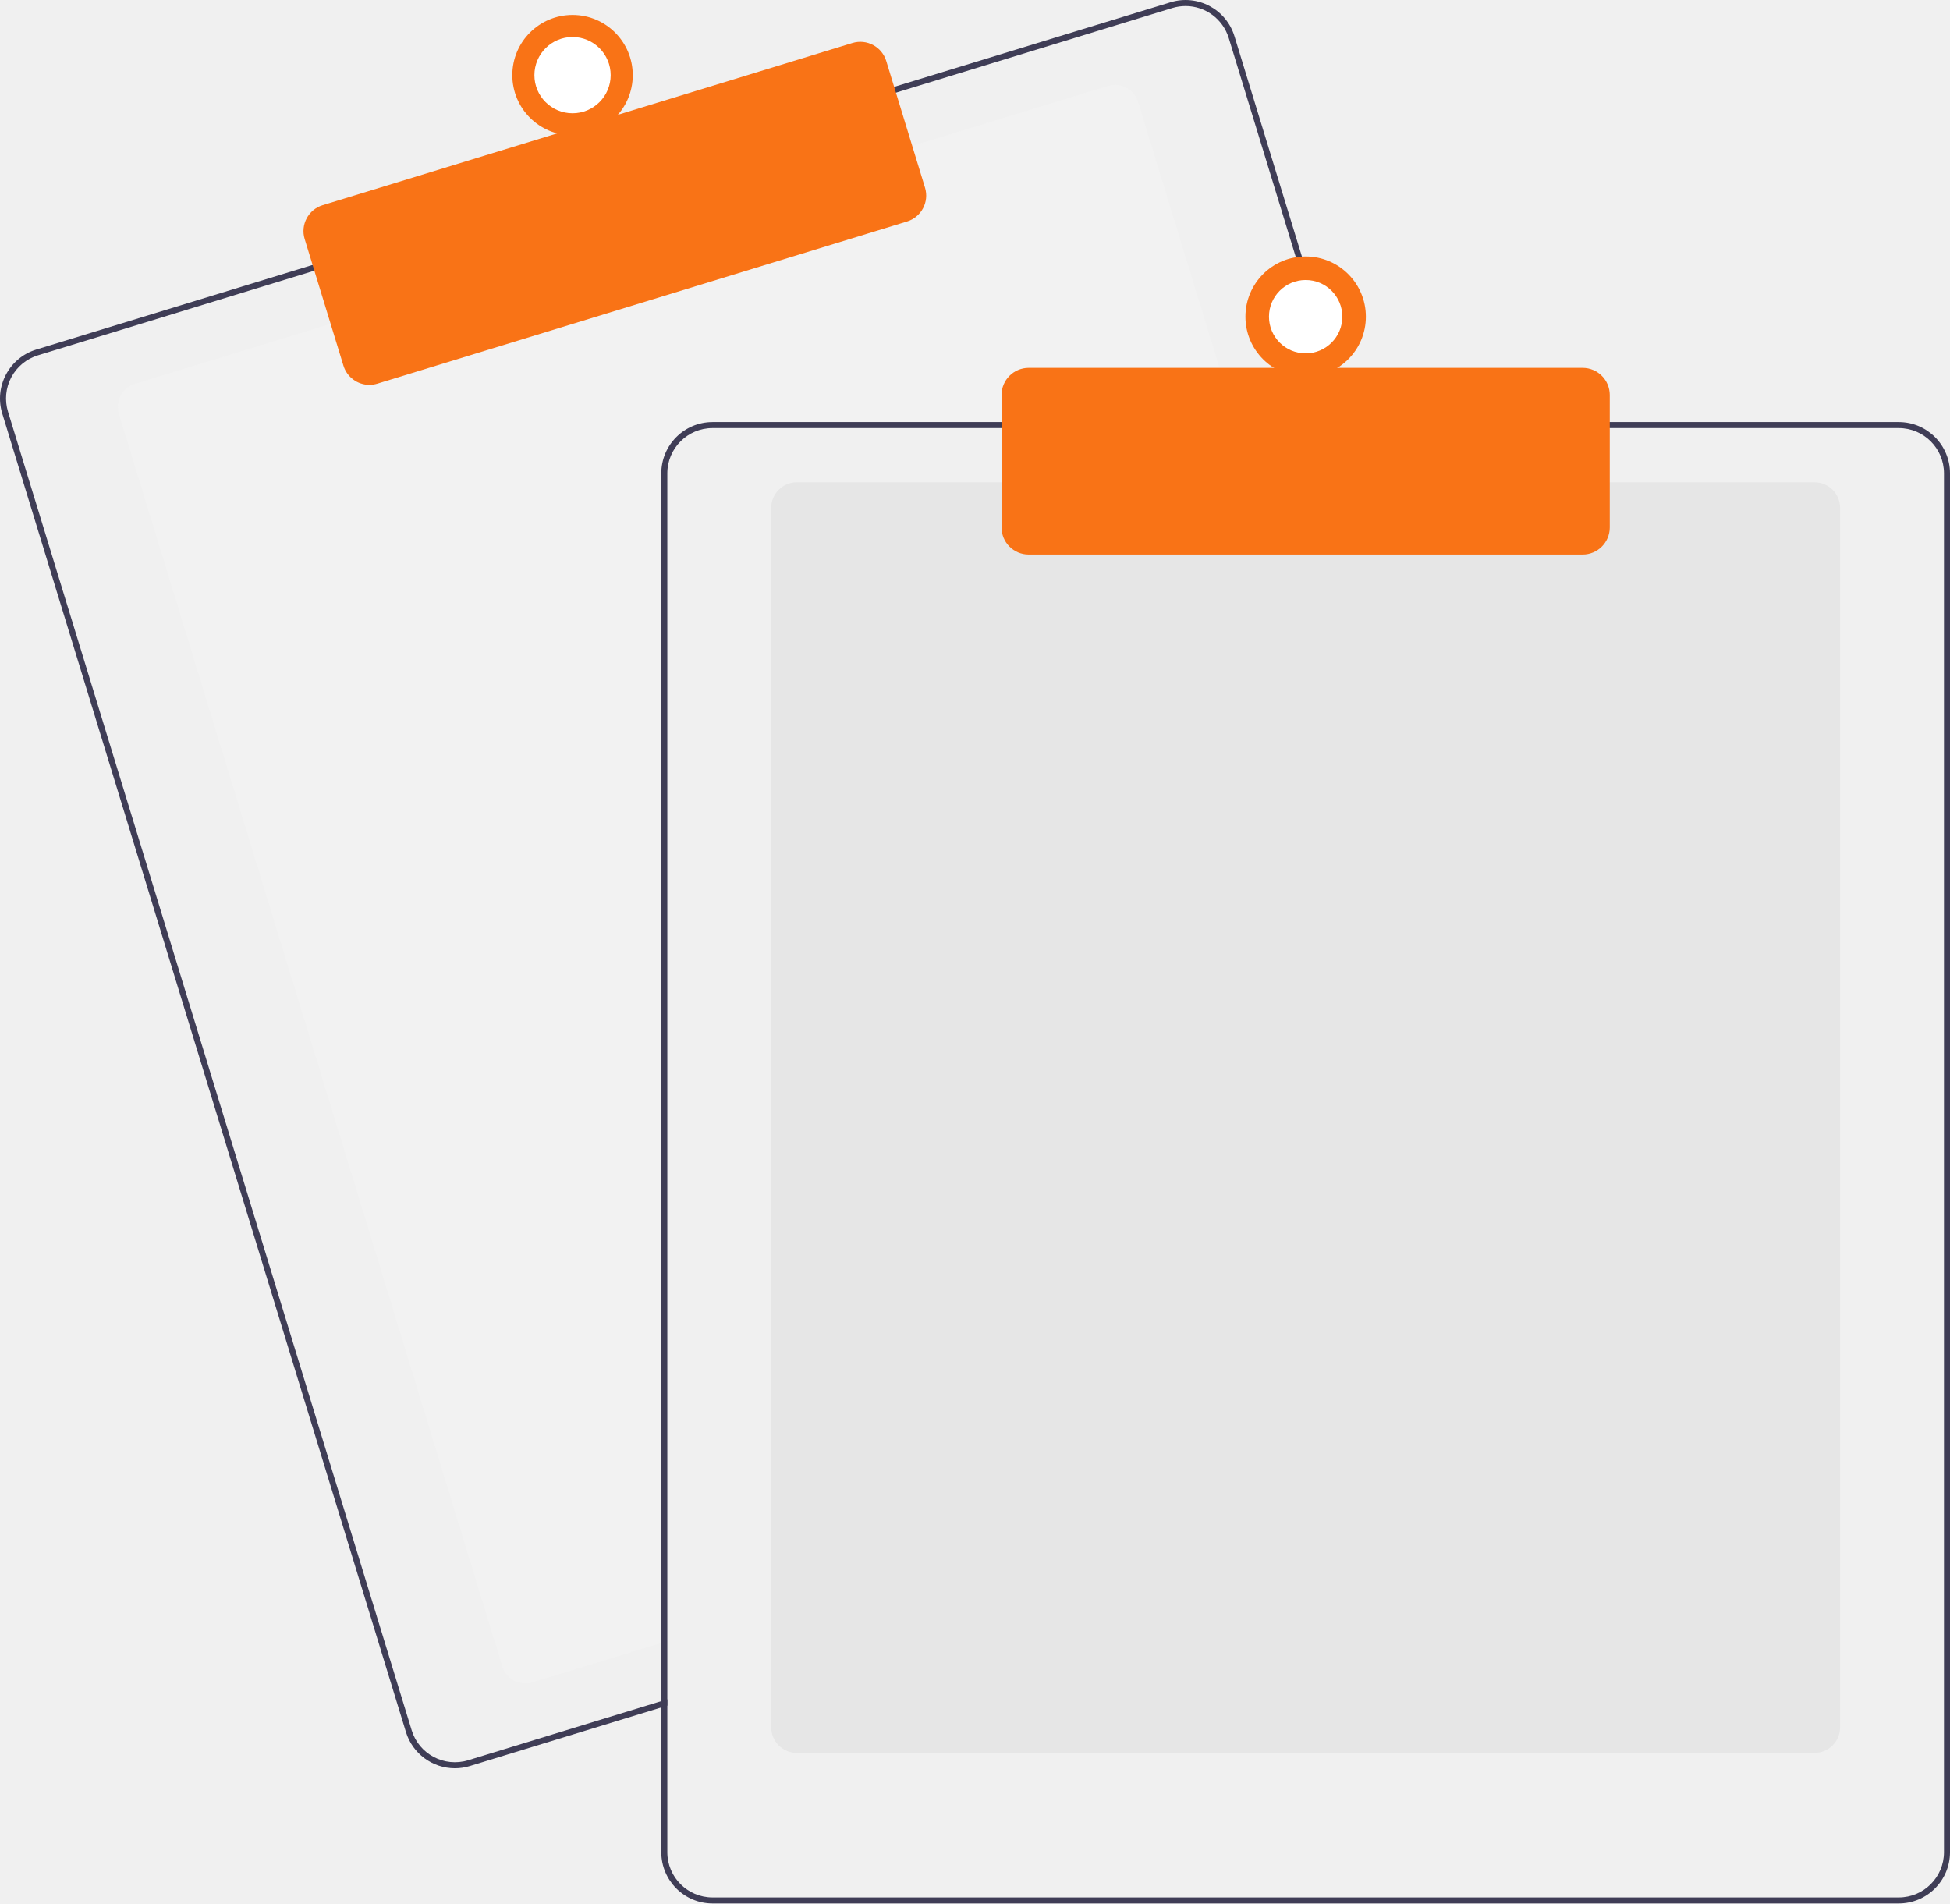
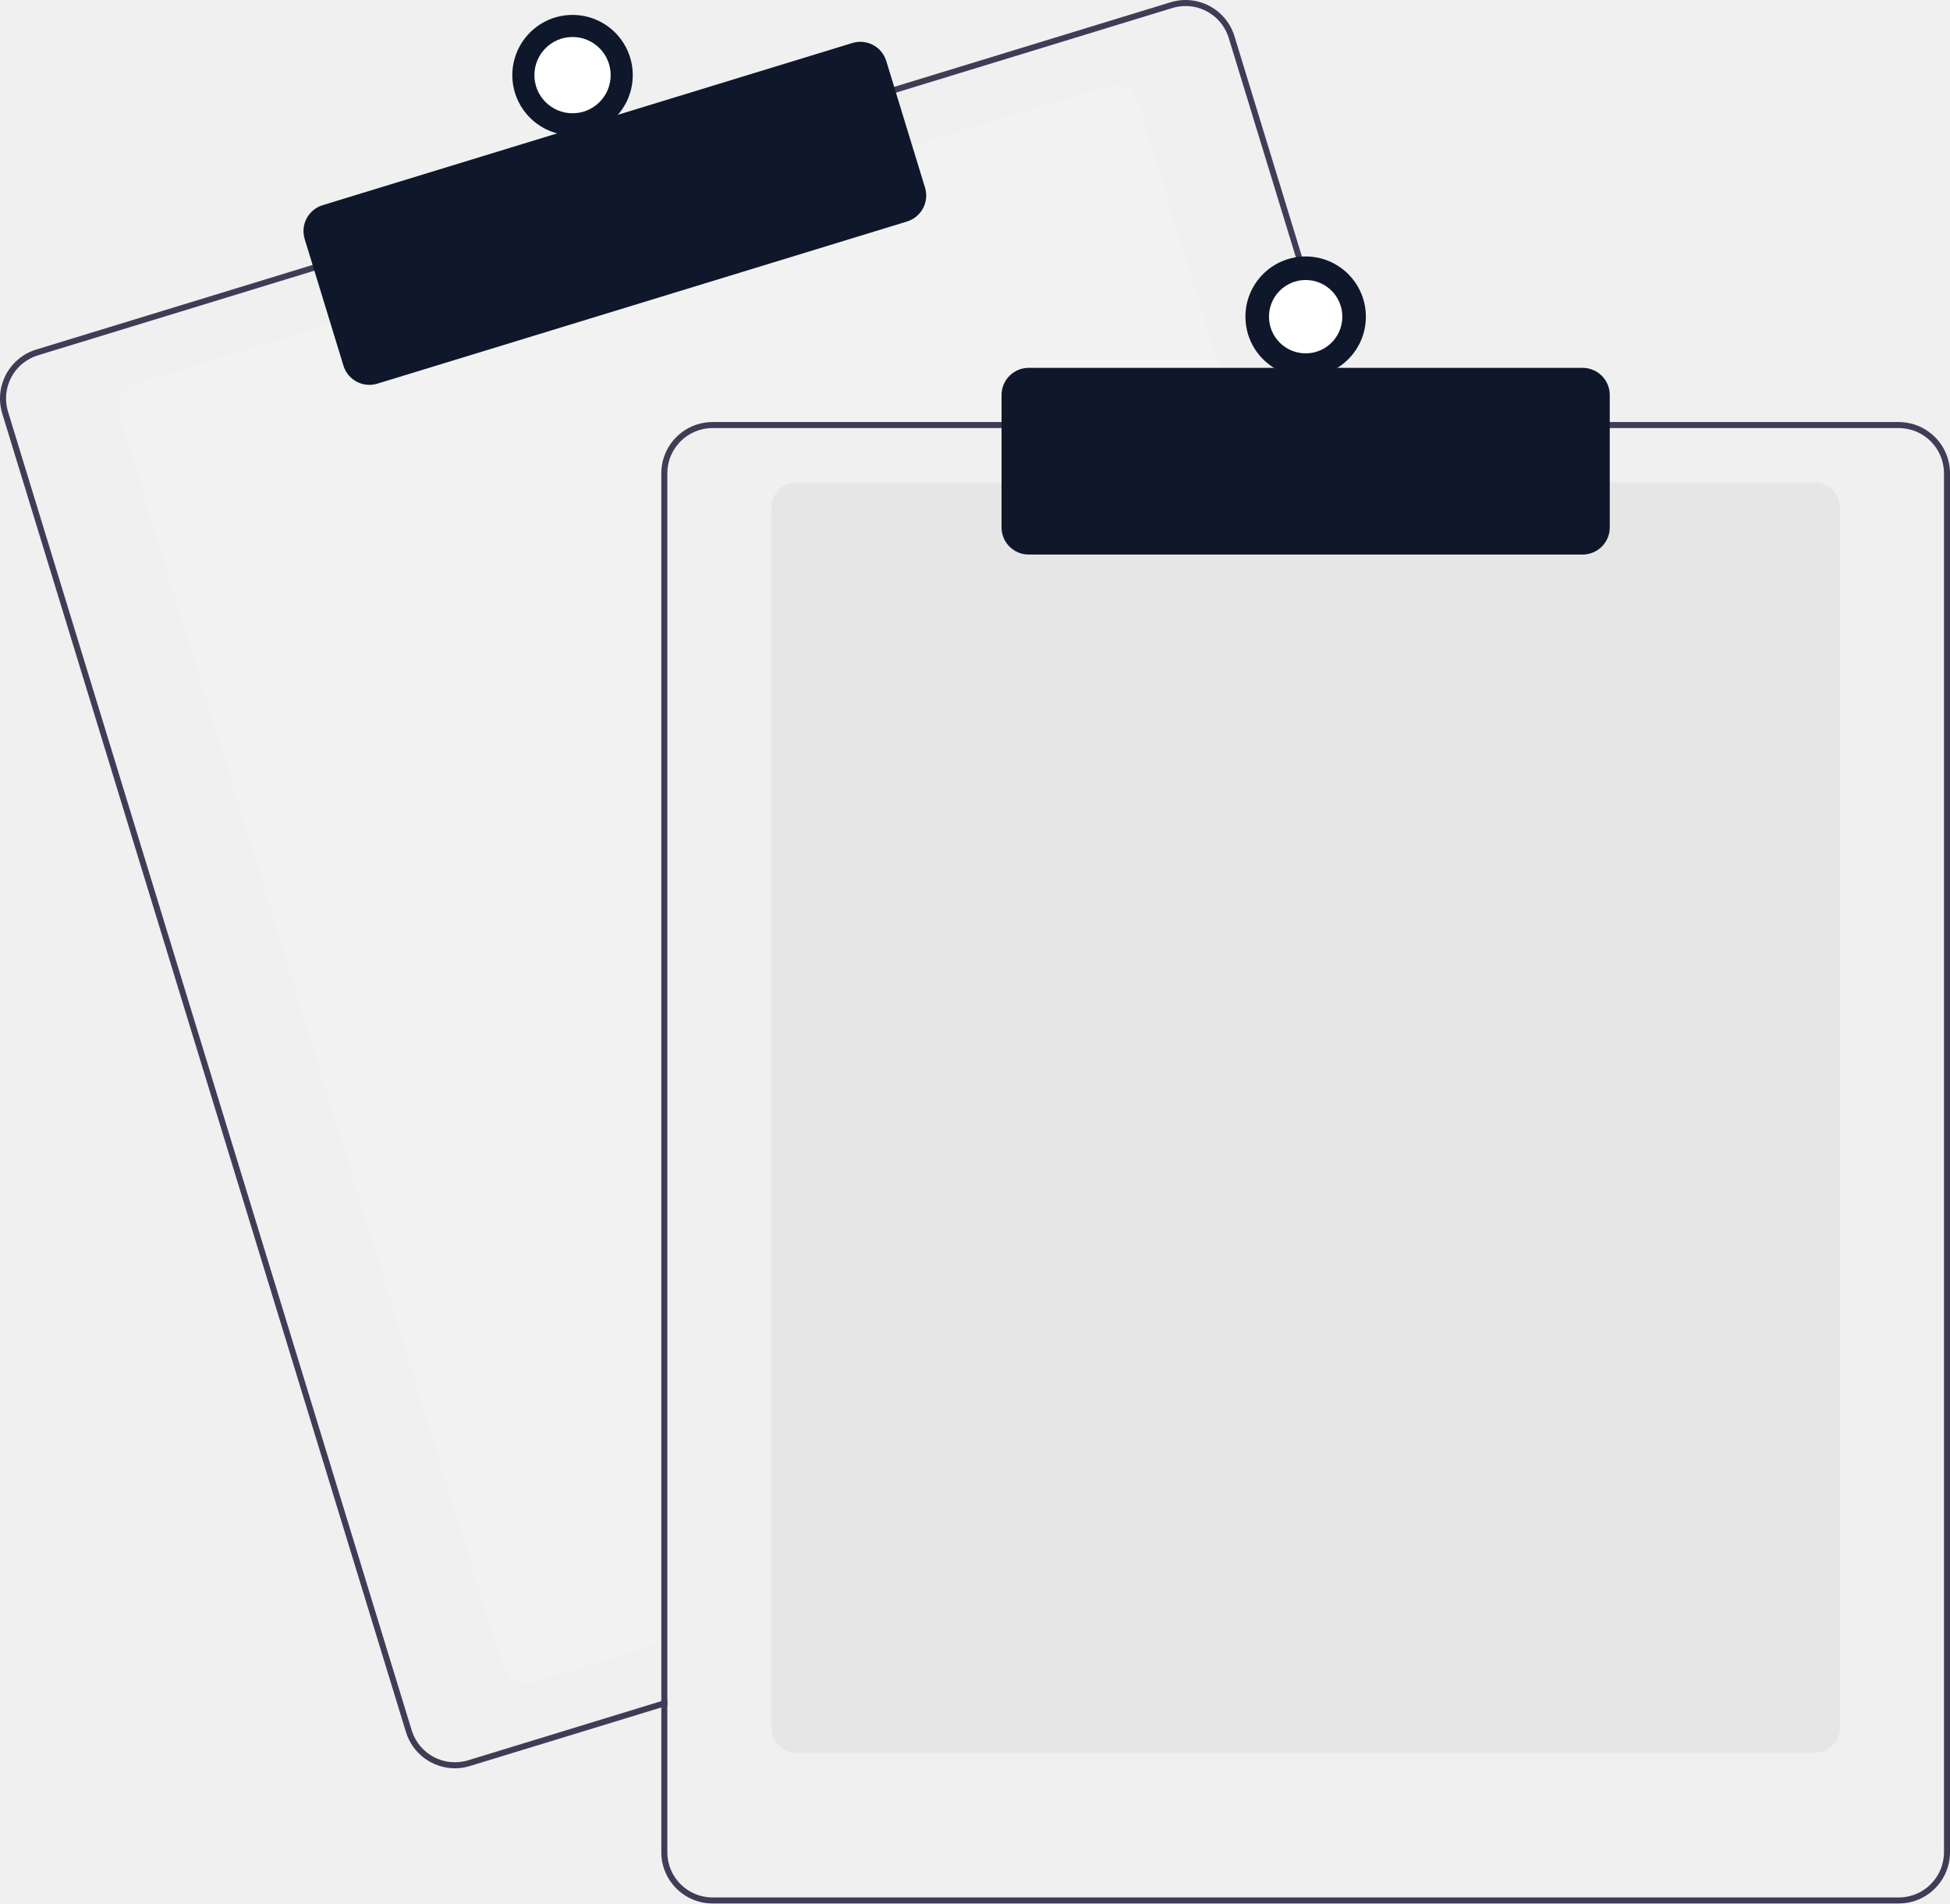
<svg xmlns="http://www.w3.org/2000/svg" data-name="Layer 1" width="647.636" height="632.174" viewBox="0 0 647.636 632.174">
  <path d="M687.328,276.087H512.818a15.018,15.018,0,0,0-15,15v387.85l-2,.61-42.81,13.11a8.007,8.007,0,0,1-9.99-5.31L315.678,271.397a8.003,8.003,0,0,1,5.31-9.99l65.97-20.2,191.25-58.54,65.97-20.2a7.989,7.989,0,0,1,9.99,5.3l32.55,106.32Z" transform="translate(-276.1819 -133.9131)" fill="#f2f2f2" />
  <path d="M725.408,274.087l-39.23-128.14a16.994,16.994,0,0,0-21.23-11.28l-92.75,28.39L380.958,221.607l-92.75,28.4a17.015,17.015,0,0,0-11.28,21.23l134.08,437.93a17.027,17.027,0,0,0,16.26,12.03,16.789,16.789,0,0,0,4.97-.75l63.58-19.46,2-.62v-2.09l-2,.61-64.17,19.65a15.015,15.015,0,0,1-18.73-9.95l-134.07-437.94a14.979,14.979,0,0,1,9.95-18.73l92.75-28.4,191.24-58.54,92.75-28.4a15.156,15.156,0,0,1,4.41-.66,15.015,15.015,0,0,1,14.32,10.61l39.05,127.56.62,2h2.08Z" transform="translate(-276.1819 -133.9131)" fill="#3f3d56" />
-   <path d="M398.863,261.734a9.016,9.016,0,0,1-8.611-6.367l-12.88-42.072a8.999,8.999,0,0,1,5.971-11.24l175.939-53.864a9.009,9.009,0,0,1,11.241,5.971l12.88,42.072a9.01,9.01,0,0,1-5.971,11.241L401.492,261.339A8.976,8.976,0,0,1,398.863,261.734Z" transform="translate(-276.1819 -133.9131)" fill="#f97316" />
-   <circle cx="190.154" cy="24.955" r="20" fill="#f97316" />
+   <path d="M398.863,261.734a9.016,9.016,0,0,1-8.611-6.367l-12.88-42.072a8.999,8.999,0,0,1,5.971-11.24l175.939-53.864a9.009,9.009,0,0,1,11.241,5.971l12.88,42.072a9.01,9.01,0,0,1-5.971,11.241L401.492,261.339A8.976,8.976,0,0,1,398.863,261.734Z" transform="translate(-276.1819 -133.9131)" fill="#0f172a" />
+   <circle cx="190.154" cy="24.955" r="20" fill="#0f172a" />
  <circle cx="190.154" cy="24.955" r="12.665" fill="#fff" />
  <path d="M878.818,716.087h-338a8.51,8.51,0,0,1-8.5-8.5v-405a8.51,8.51,0,0,1,8.5-8.5h338a8.51,8.51,0,0,1,8.5,8.5v405A8.51,8.51,0,0,1,878.818,716.087Z" transform="translate(-276.1819 -133.9131)" fill="#e6e6e6" />
  <path d="M723.318,274.087h-210.5a17.024,17.024,0,0,0-17,17v407.8l2-.61v-407.19a15.018,15.018,0,0,1,15-15H723.938Zm183.5,0h-394a17.024,17.024,0,0,0-17,17v458a17.024,17.024,0,0,0,17,17h394a17.024,17.024,0,0,0,17-17v-458A17.024,17.024,0,0,0,906.818,274.087Zm15,475a15.018,15.018,0,0,1-15,15h-394a15.018,15.018,0,0,1-15-15v-458a15.018,15.018,0,0,1,15-15h394a15.018,15.018,0,0,1,15,15Z" transform="translate(-276.1819 -133.9131)" fill="#3f3d56" />
-   <path d="M801.818,318.087h-184a9.01,9.01,0,0,1-9-9v-44a9.01,9.01,0,0,1,9-9h184a9.01,9.01,0,0,1,9,9v44A9.01,9.01,0,0,1,801.818,318.087Z" transform="translate(-276.1819 -133.9131)" fill="#f97316" />
-   <circle cx="433.636" cy="105.174" r="20" fill="#f97316" />
+   <path d="M801.818,318.087h-184a9.01,9.01,0,0,1-9-9v-44a9.01,9.01,0,0,1,9-9h184a9.01,9.01,0,0,1,9,9v44A9.01,9.01,0,0,1,801.818,318.087Z" transform="translate(-276.1819 -133.9131)" fill="#0f172a" />
+   <circle cx="433.636" cy="105.174" r="20" fill="#0f172a" />
  <circle cx="433.636" cy="105.174" r="12.182" fill="#fff" />
</svg>
